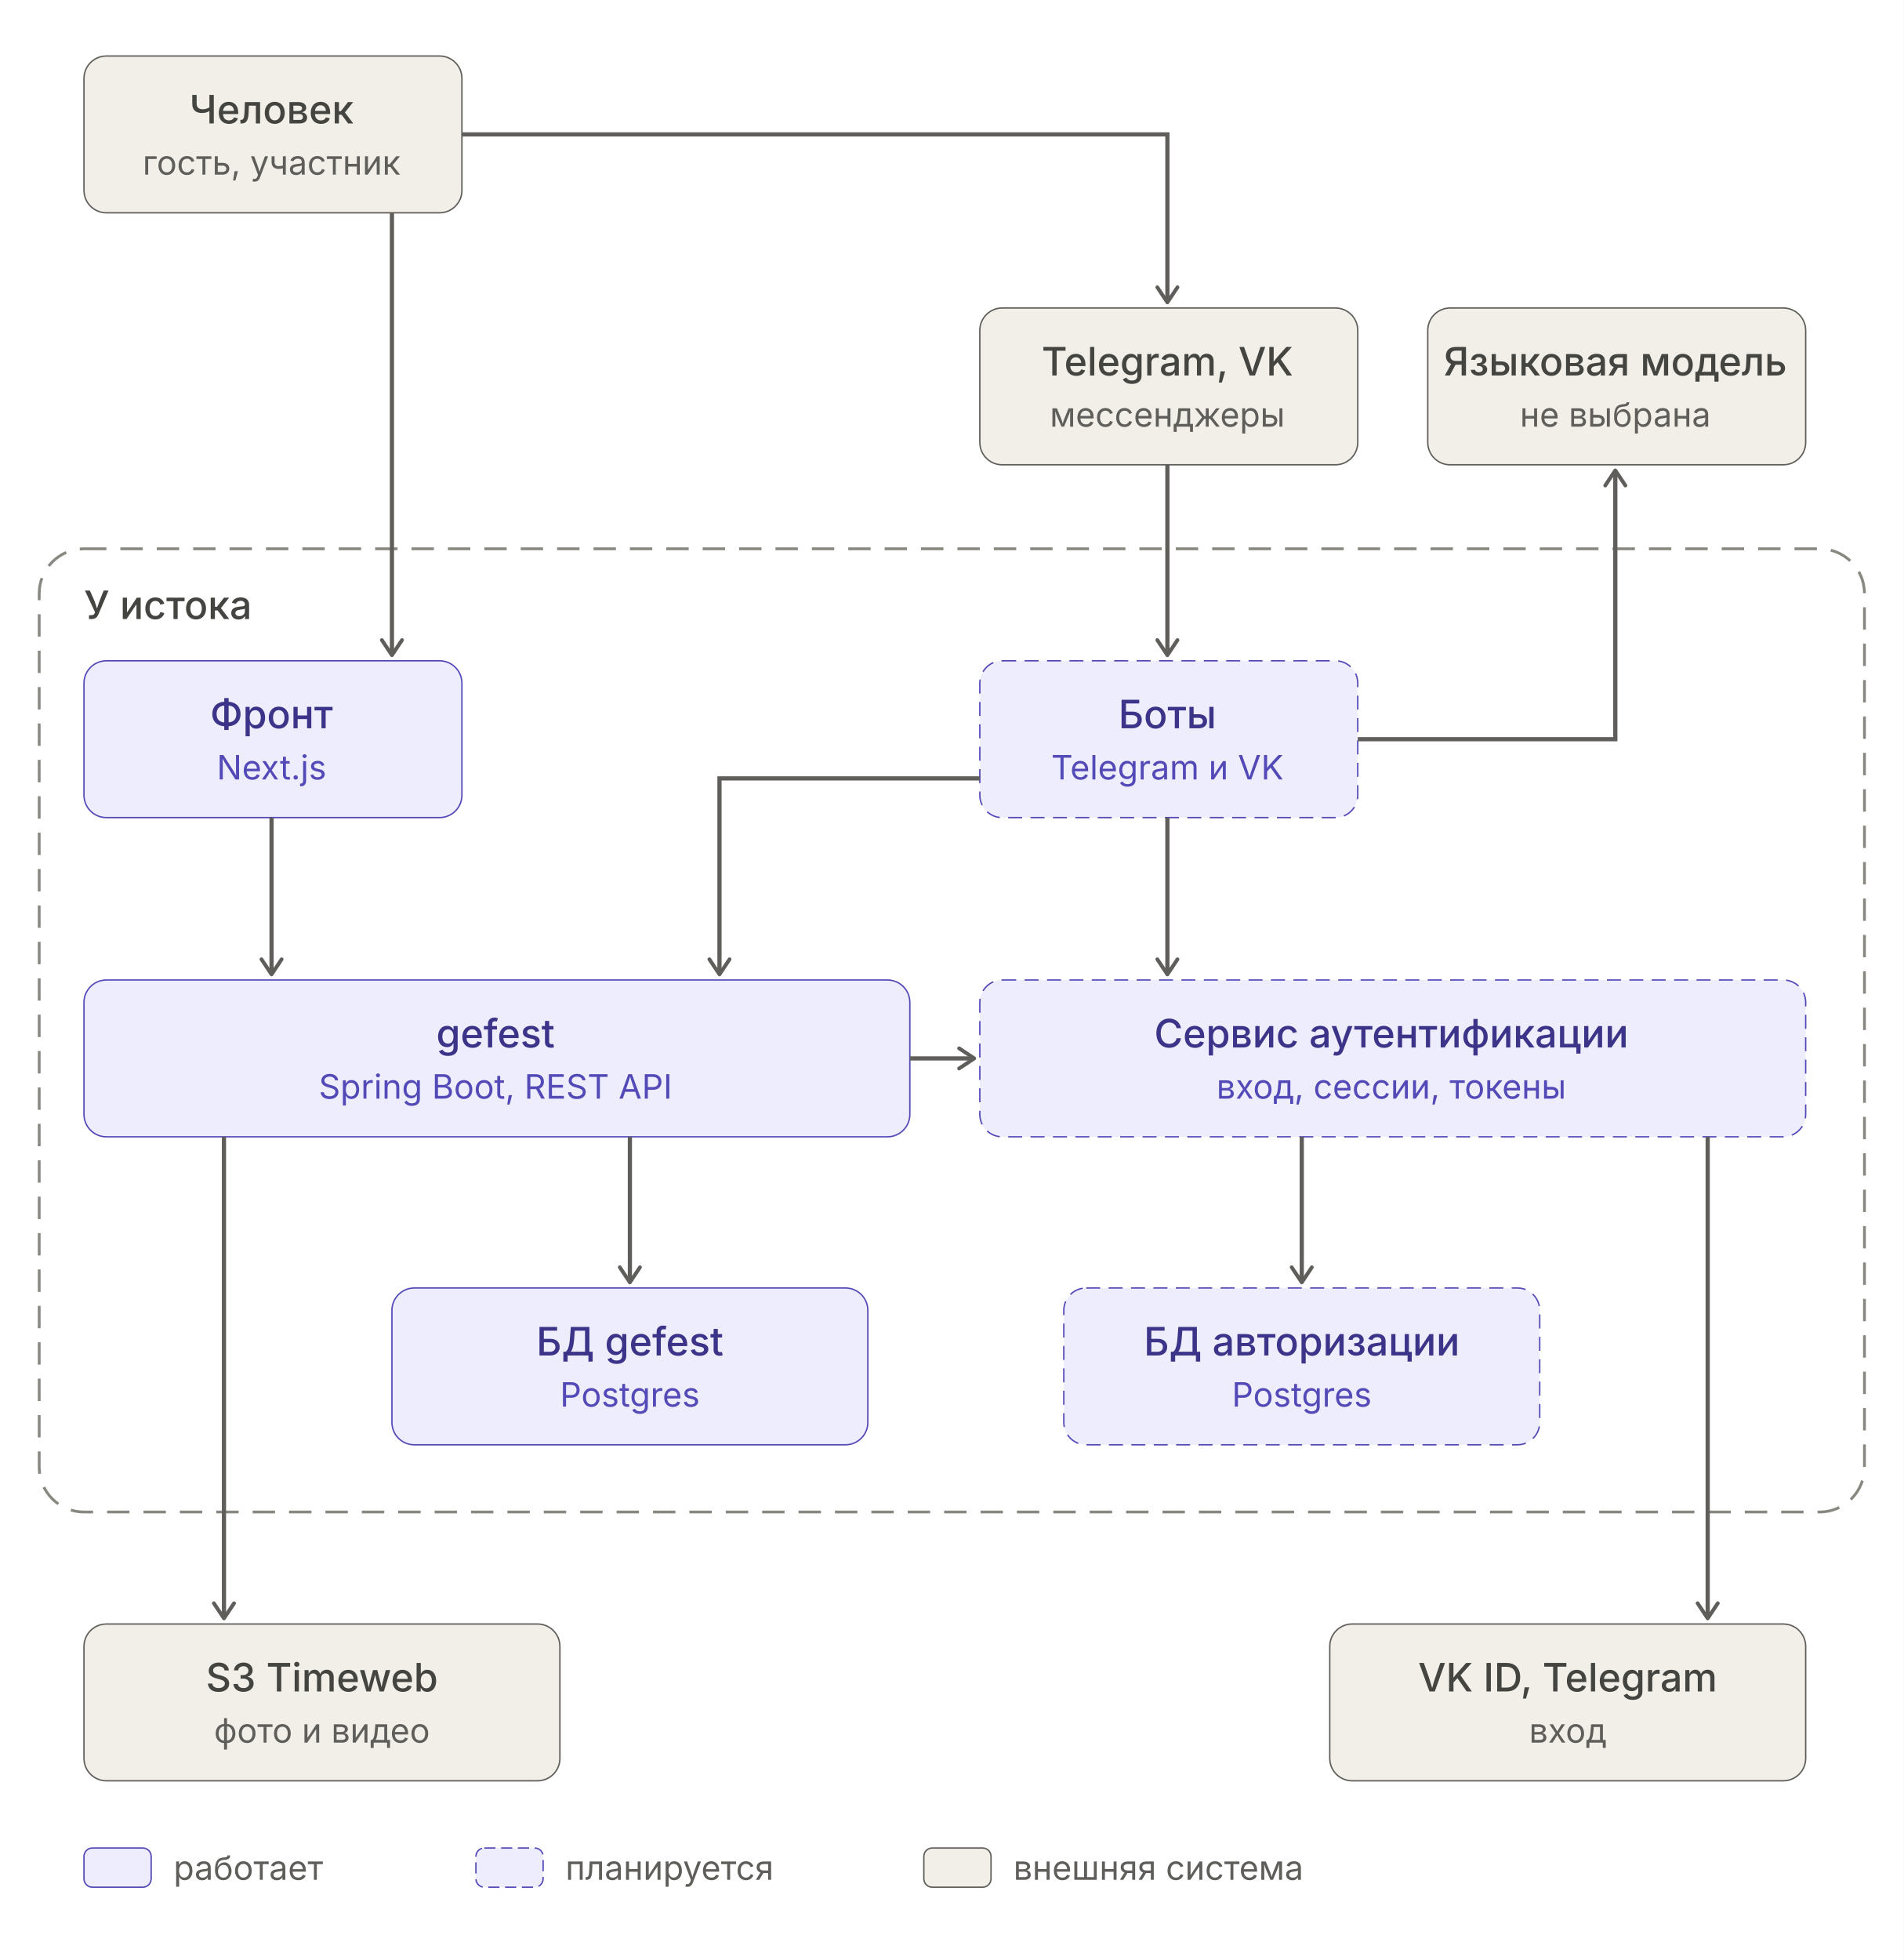
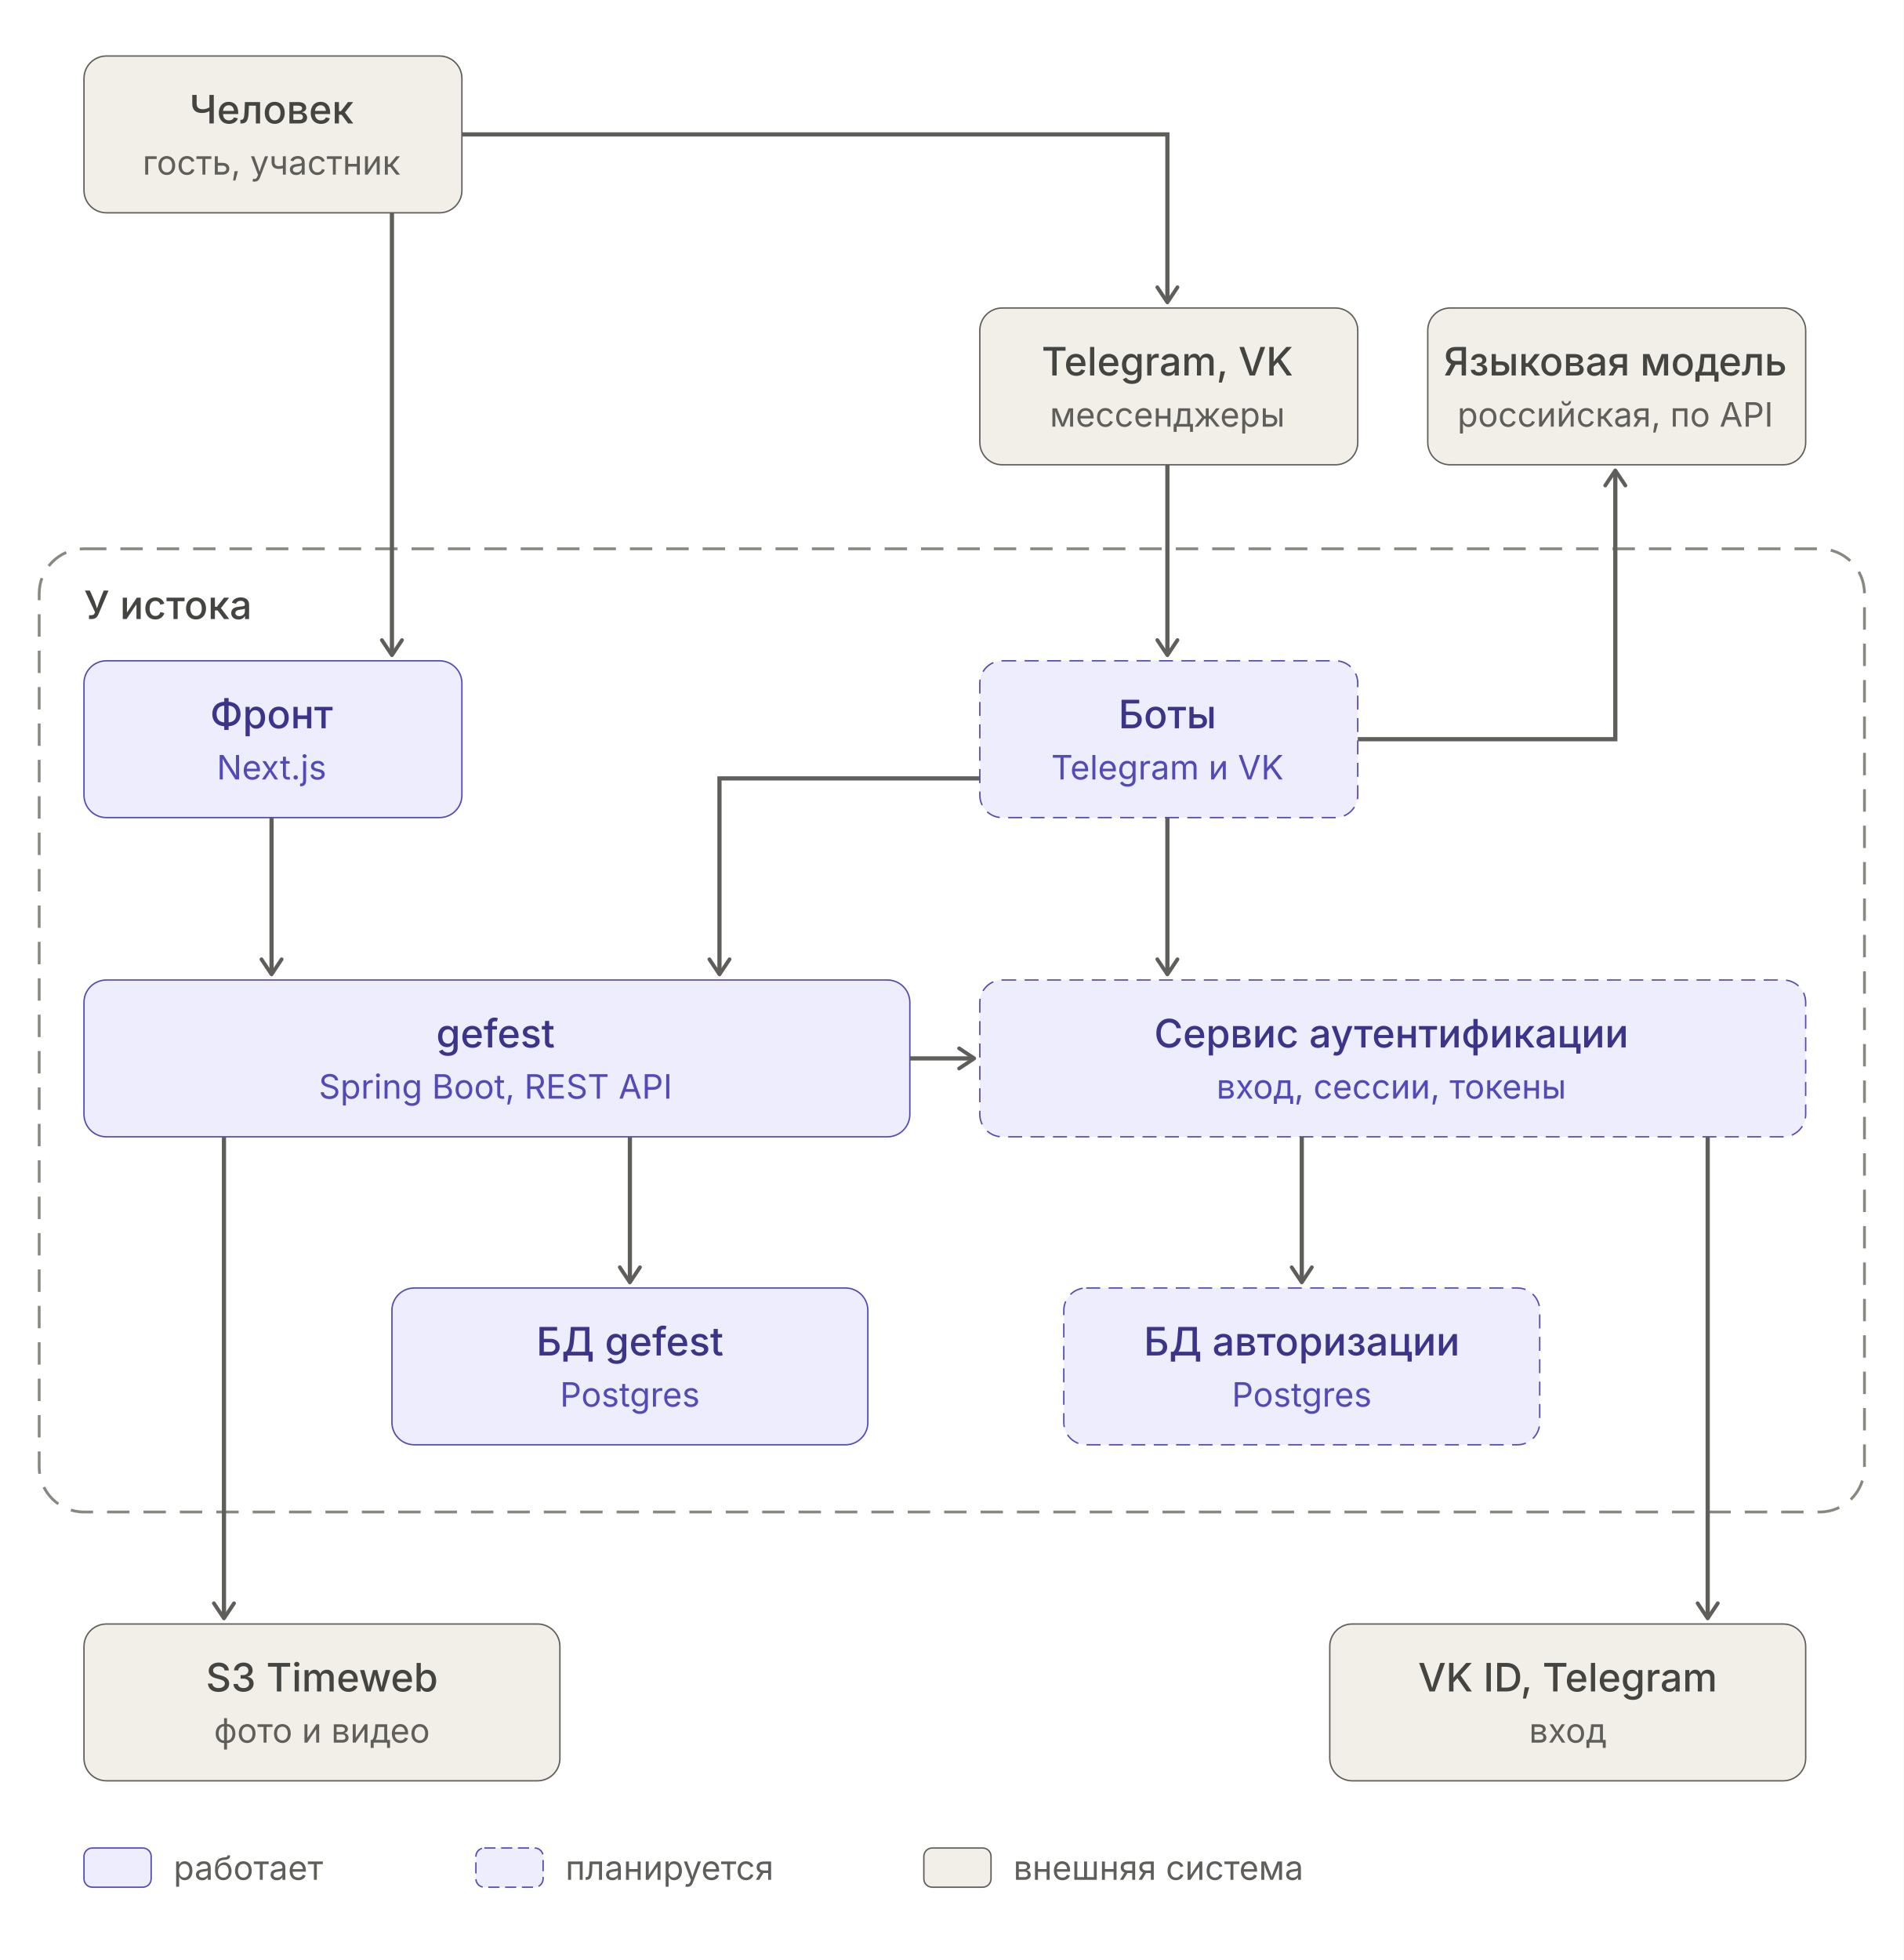
<svg xmlns="http://www.w3.org/2000/svg" width="680" height="700" viewBox="0 0 680 700" role="img" font-family="system-ui, -apple-system, 'Segoe UI', sans-serif">
  <defs>
    <marker id="arrow" viewBox="0 0 10 10" refX="8" refY="5" markerWidth="6" markerHeight="6" orient="auto-start-reverse">
      <path d="M2 1L8 5L2 9" fill="none" stroke="#5F5E5A" stroke-width="1.5" stroke-linecap="round" stroke-linejoin="round" />
    </marker>
  </defs>
  <rect width="680" height="700" fill="#FFFFFF" />
  <rect x="14" y="196" width="652" height="344" rx="16" fill="none" stroke="#888780" stroke-width="1" stroke-dasharray="8 5" />
  <text x="30" y="216" font-size="14" font-weight="500" fill="#444441" dominant-baseline="central">У истока</text>
  <g text-anchor="middle" dominant-baseline="central">
    <rect x="30" y="20" width="135" height="56" rx="8" fill="#F1EFE8" stroke="#5F5E5A" stroke-width="0.5" />
    <text x="97" y="39" font-size="14" font-weight="500" fill="#444441">Человек</text>
    <text x="97" y="58" font-size="12" fill="#5F5E5A">гость, участник</text>
    <rect x="350" y="110" width="135" height="56" rx="8" fill="#F1EFE8" stroke="#5F5E5A" stroke-width="0.5" />
    <text x="417" y="129" font-size="14" font-weight="500" fill="#444441">Telegram, VK</text>
    <text x="417" y="148" font-size="12" fill="#5F5E5A">мессенджеры</text>
    <rect x="510" y="110" width="135" height="56" rx="8" fill="#F1EFE8" stroke="#5F5E5A" stroke-width="0.5" />
    <text x="577" y="129" font-size="14" font-weight="500" fill="#444441">Языковая модель</text>
-     <text x="577" y="148" font-size="12" fill="#5F5E5A">не выбрана</text>
+     <text x="577" y="148" font-size="12" fill="#5F5E5A">российская, по API</text>
    <rect x="30" y="236" width="135" height="56" rx="8" fill="#EEEDFE" stroke="#534AB7" stroke-width="0.5" />
    <text x="97" y="255" font-size="14" font-weight="500" fill="#3C3489">Фронт</text>
    <text x="97" y="274" font-size="12" fill="#534AB7">Next.js</text>
    <rect x="350" y="236" width="135" height="56" rx="8" fill="#EEEDFE" stroke="#534AB7" stroke-width="0.5" stroke-dasharray="5 3" />
    <text x="417" y="255" font-size="14" font-weight="500" fill="#3C3489">Боты</text>
    <text x="417" y="274" font-size="12" fill="#534AB7">Telegram и VK</text>
    <rect x="30" y="350" width="295" height="56" rx="8" fill="#EEEDFE" stroke="#534AB7" stroke-width="0.5" />
    <text x="177" y="369" font-size="14" font-weight="500" fill="#3C3489">gefest</text>
    <text x="177" y="388" font-size="12" fill="#534AB7">Spring Boot, REST API</text>
    <rect x="350" y="350" width="295" height="56" rx="8" fill="#EEEDFE" stroke="#534AB7" stroke-width="0.5" stroke-dasharray="5 3" />
    <text x="497" y="369" font-size="14" font-weight="500" fill="#3C3489">Сервис аутентификации</text>
    <text x="497" y="388" font-size="12" fill="#534AB7">вход, сессии, токены</text>
    <rect x="140" y="460" width="170" height="56" rx="8" fill="#EEEDFE" stroke="#534AB7" stroke-width="0.5" />
    <text x="225" y="479" font-size="14" font-weight="500" fill="#3C3489">БД gefest</text>
    <text x="225" y="498" font-size="12" fill="#534AB7">Postgres</text>
    <rect x="380" y="460" width="170" height="56" rx="8" fill="#EEEDFE" stroke="#534AB7" stroke-width="0.5" stroke-dasharray="5 3" />
    <text x="465" y="479" font-size="14" font-weight="500" fill="#3C3489">БД авторизации</text>
    <text x="465" y="498" font-size="12" fill="#534AB7">Postgres</text>
    <rect x="30" y="580" width="170" height="56" rx="8" fill="#F1EFE8" stroke="#5F5E5A" stroke-width="0.5" />
    <text x="115" y="599" font-size="14" font-weight="500" fill="#444441">S3 Timeweb</text>
    <text x="115" y="618" font-size="12" fill="#5F5E5A">фото и видео</text>
    <rect x="475" y="580" width="170" height="56" rx="8" fill="#F1EFE8" stroke="#5F5E5A" stroke-width="0.5" />
    <text x="560" y="599" font-size="14" font-weight="500" fill="#444441">VK ID, Telegram</text>
    <text x="560" y="618" font-size="12" fill="#5F5E5A">вход</text>
  </g>
  <g stroke="#5F5E5A" stroke-width="1.5" fill="none" marker-end="url(#arrow)">
    <line x1="140" y1="76" x2="140" y2="234" />
    <path d="M165 48 L417 48 L417 108" />
    <line x1="417" y1="166" x2="417" y2="234" />
    <path d="M350 278 L257 278 L257 348" />
    <path d="M485 264 L577 264 L577 168" />
    <line x1="97" y1="292" x2="97" y2="348" />
    <line x1="417" y1="292" x2="417" y2="348" />
    <line x1="325" y1="378" x2="348" y2="378" />
    <line x1="225" y1="406" x2="225" y2="458" />
    <line x1="465" y1="406" x2="465" y2="458" />
    <line x1="80" y1="406" x2="80" y2="578" />
    <line x1="610" y1="406" x2="610" y2="578" />
  </g>
  <rect x="30" y="660" width="24" height="14" rx="3" fill="#EEEDFE" stroke="#534AB7" stroke-width="0.5" />
  <text x="62" y="667" font-size="12" fill="#5F5E5A" dominant-baseline="central">работает</text>
  <rect x="170" y="660" width="24" height="14" rx="3" fill="#EEEDFE" stroke="#534AB7" stroke-width="0.5" stroke-dasharray="4 2" />
  <text x="202" y="667" font-size="12" fill="#5F5E5A" dominant-baseline="central">планируется</text>
  <rect x="330" y="660" width="24" height="14" rx="3" fill="#F1EFE8" stroke="#5F5E5A" stroke-width="0.5" />
  <text x="362" y="667" font-size="12" fill="#5F5E5A" dominant-baseline="central">внешняя система</text>
</svg>
